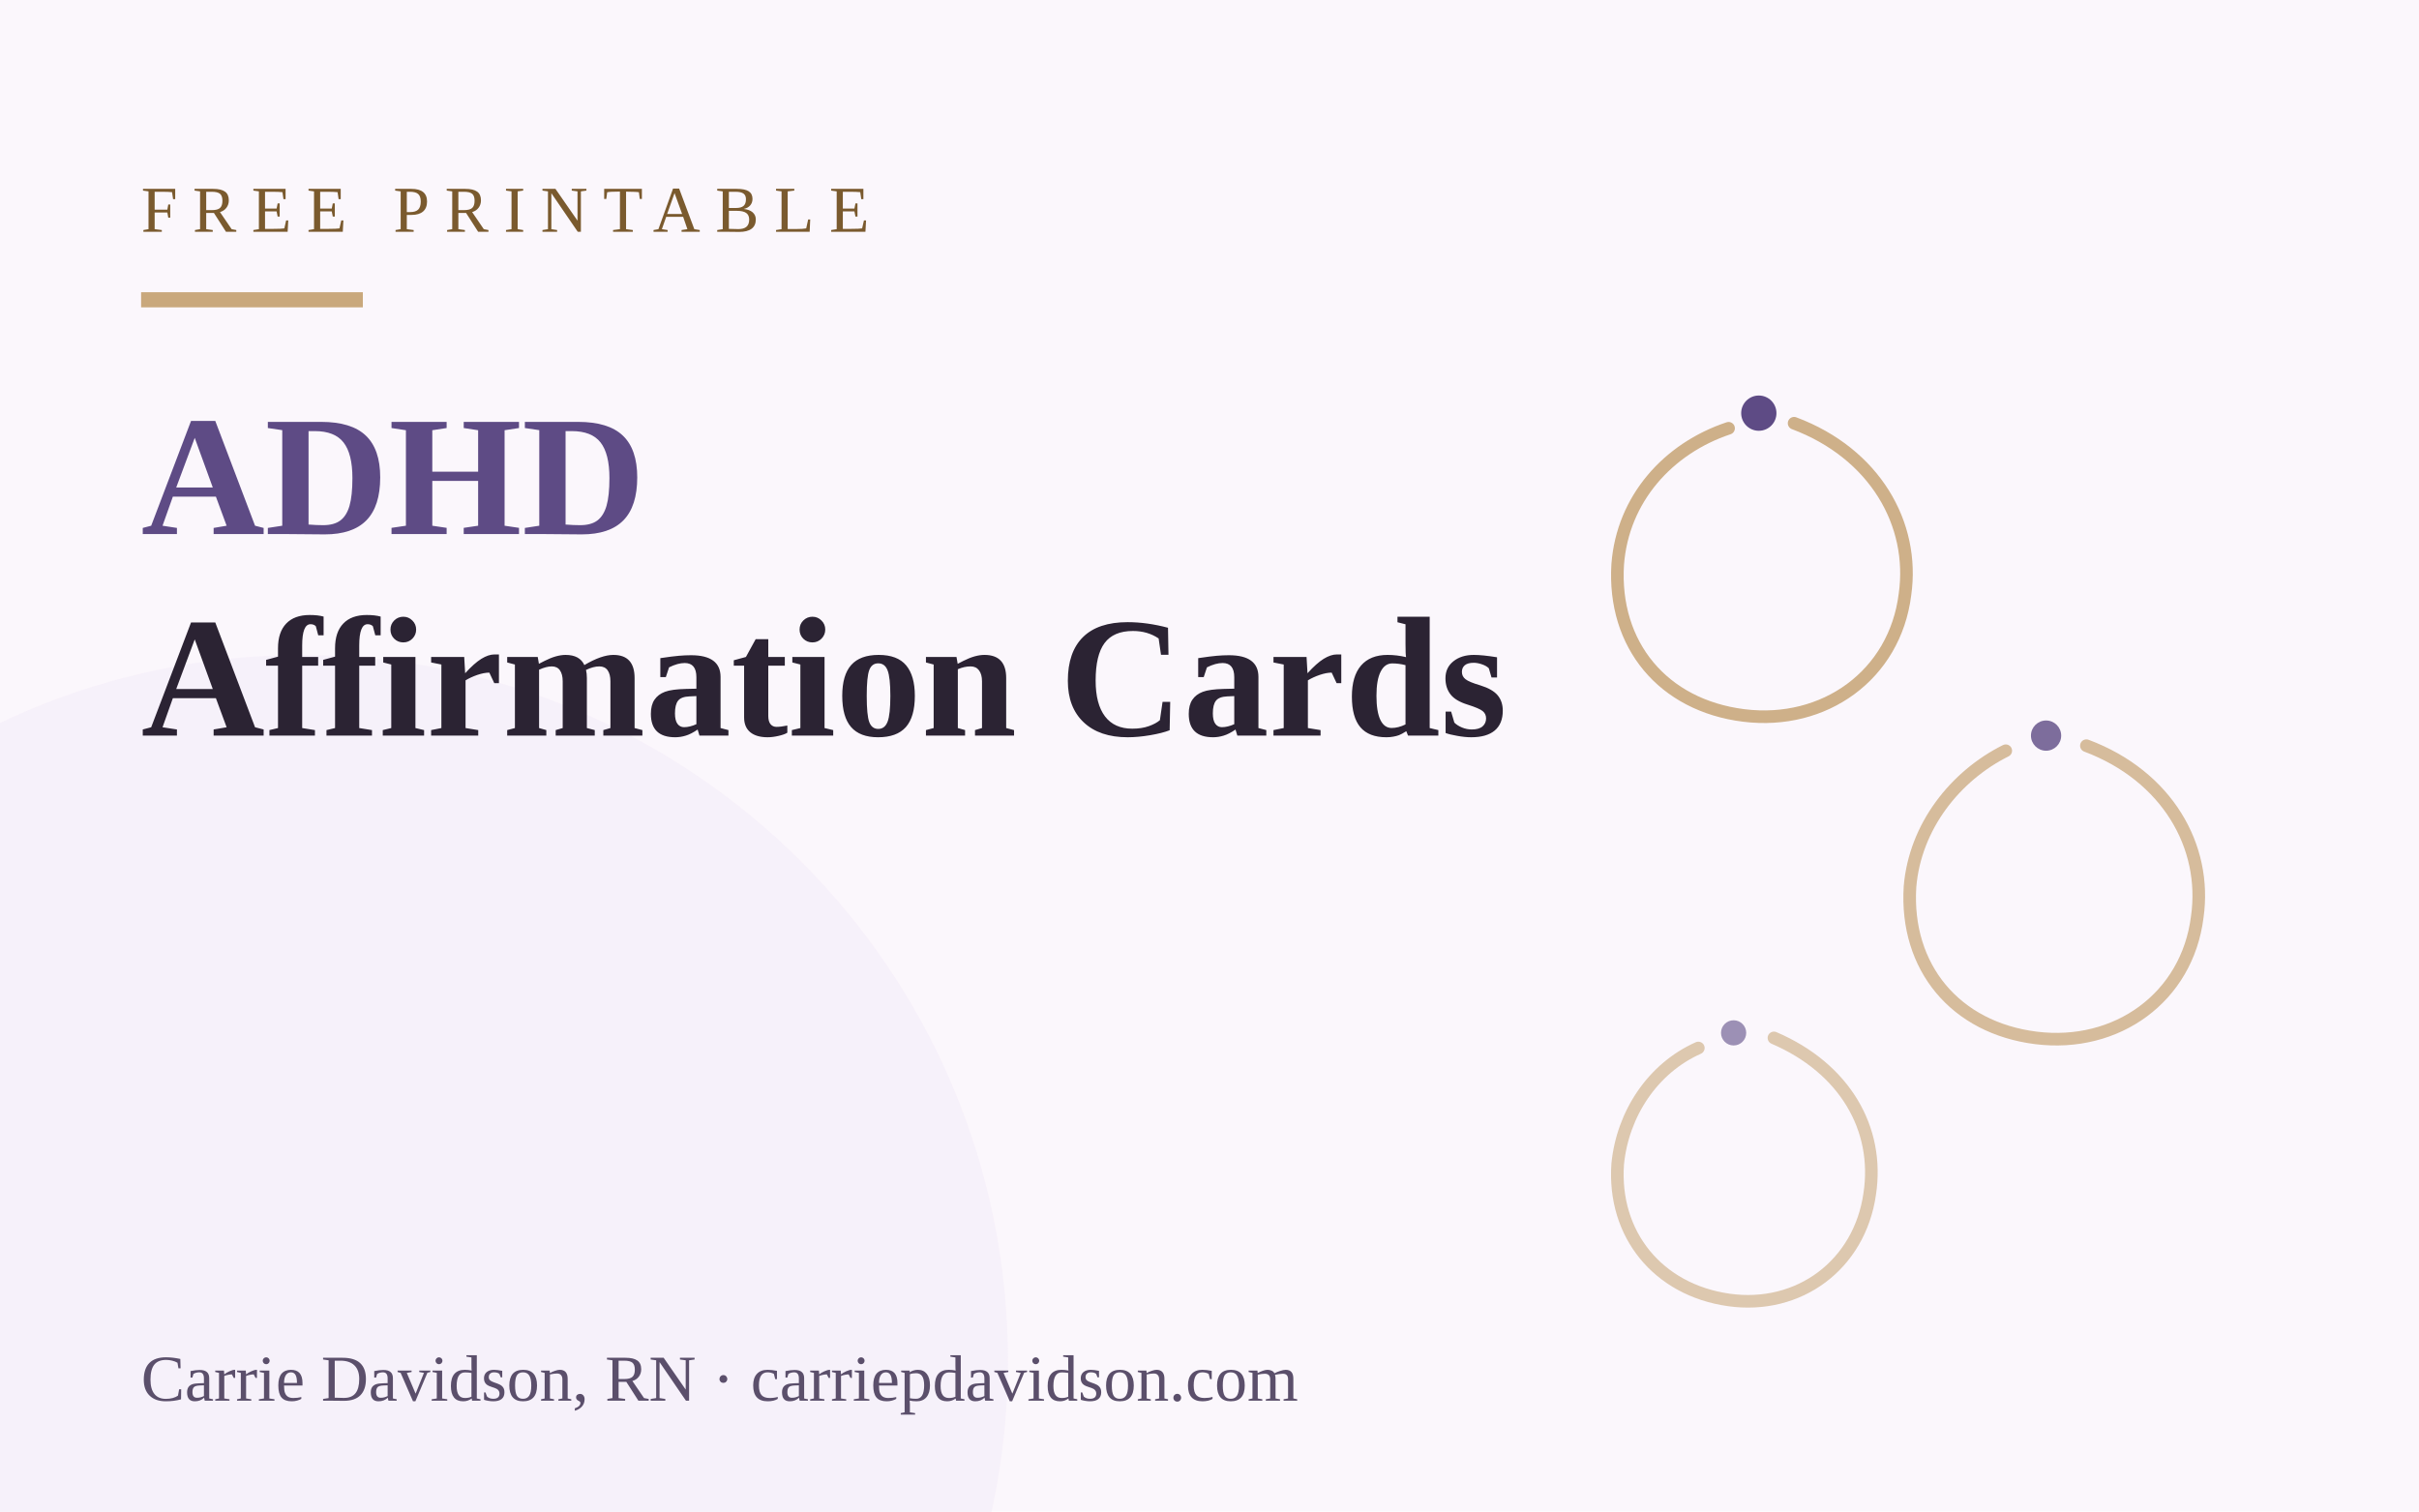
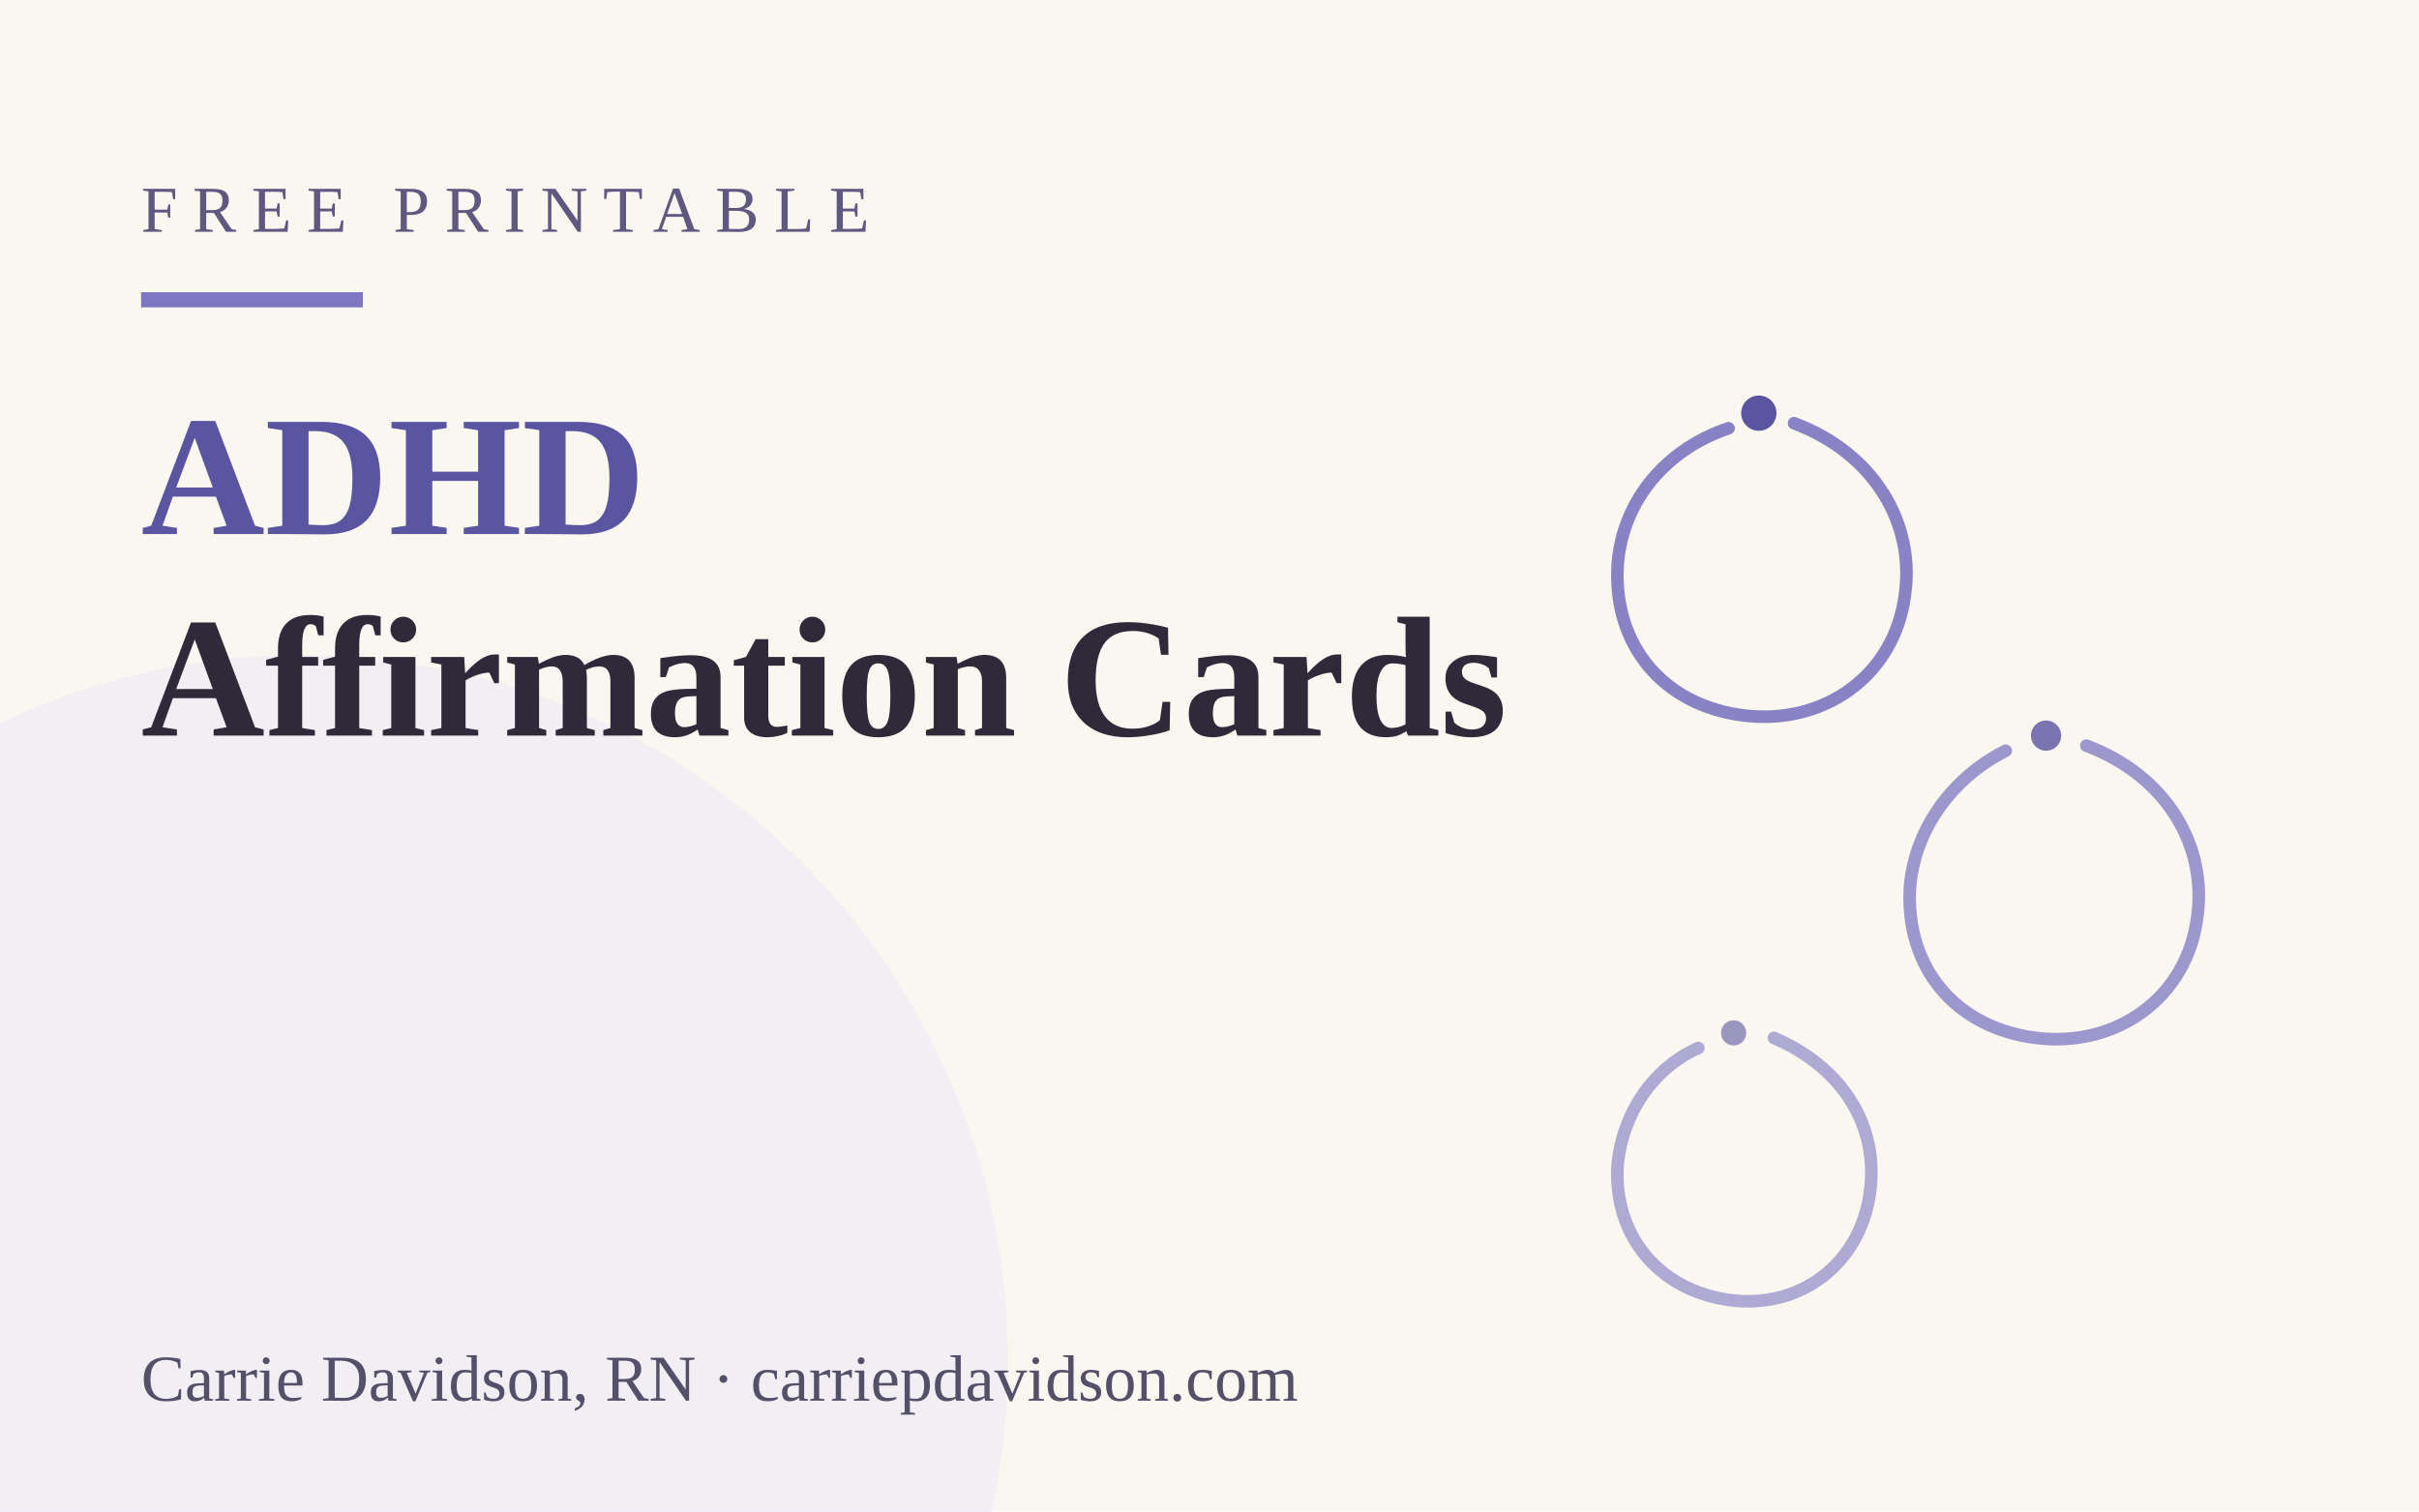
<svg xmlns="http://www.w3.org/2000/svg" width="480" height="300" viewBox="0 0 480 300" role="img" aria-label="Cover of ADHD Affirmation Cards, free printable cards by Carrie Davidson">
-   <rect width="480" height="300" fill="#FBF7FC" />
-   <circle cx="60" cy="270" r="140" fill="#F4ECF8" opacity="0.6" />
-   <g fill="none" stroke="#C9A87C" stroke-width="2.5" stroke-linecap="round">
+   <rect width="480" height="300" fill="#FAF7F0" />
+   <circle cx="60" cy="270" r="140" fill="#ECEAF7" opacity="0.6" />
+   <g fill="none" stroke="#7C77C0" stroke-width="2.5" stroke-linecap="round">
    <path d="M356 84 C 372 90, 380 104, 378 118 C 376 134, 362 144, 346 142 C 330 140, 320 128, 321 112 C 322 99, 331 89, 343 85" opacity="0.9" />
    <path d="M414 148 C 430 154, 438 168, 436 182 C 434 198, 420 208, 404 206 C 388 204, 378 192, 379 176 C 380 164, 388 154, 398 149" opacity="0.75" />
    <path d="M352 206 C 366 212, 373 224, 371 237 C 369 251, 357 260, 343 258 C 329 256, 320 245, 321 231 C 322 221, 328 212, 337 208" opacity="0.6" />
  </g>
-   <circle cx="349" cy="82" r="3.5" fill="#5E4B85" />
-   <circle cx="406" cy="146" r="3" fill="#5E4B85" opacity="0.8" />
-   <circle cx="344" cy="205" r="2.5" fill="#5E4B85" opacity="0.6" />
-   <rect x="28" y="58" width="44" height="3" fill="#C9A87C" />
-   <text x="28" y="46" font-family="Georgia, 'Times New Roman', serif" font-size="13" letter-spacing="3" fill="#7A5A2E">FREE PRINTABLE</text>
-   <text x="28" y="106" font-family="Georgia, 'Times New Roman', serif" font-size="34" font-weight="bold" fill="#5E4B85">ADHD</text>
-   <text x="28" y="146" font-family="Georgia, 'Times New Roman', serif" font-size="34" font-weight="bold" fill="#2B2333">Affirmation Cards</text>
-   <text x="28" y="278" font-family="Georgia, 'Times New Roman', serif" font-size="13" fill="#5B4F6B">Carrie Davidson, RN · carriepdavidson.com</text>
+   <circle cx="349" cy="82" r="3.5" fill="#5A55A0" />
+   <circle cx="406" cy="146" r="3" fill="#5A55A0" opacity="0.8" />
+   <circle cx="344" cy="205" r="2.5" fill="#5A55A0" opacity="0.6" />
+   <rect x="28" y="58" width="44" height="3" fill="#7C77C0" />
+   <text x="28" y="46" font-family="Georgia, 'Times New Roman', serif" font-size="13" letter-spacing="3" fill="#5F5880">FREE PRINTABLE</text>
+   <text x="28" y="106" font-family="Georgia, 'Times New Roman', serif" font-size="34" font-weight="bold" fill="#5A55A0">ADHD</text>
+   <text x="28" y="146" font-family="Georgia, 'Times New Roman', serif" font-size="34" font-weight="bold" fill="#2E2A3A">Affirmation Cards</text>
+   <text x="28" y="278" font-family="Georgia, 'Times New Roman', serif" font-size="13" fill="#55506A">Carrie Davidson, RN · carriepdavidson.com</text>
</svg>
